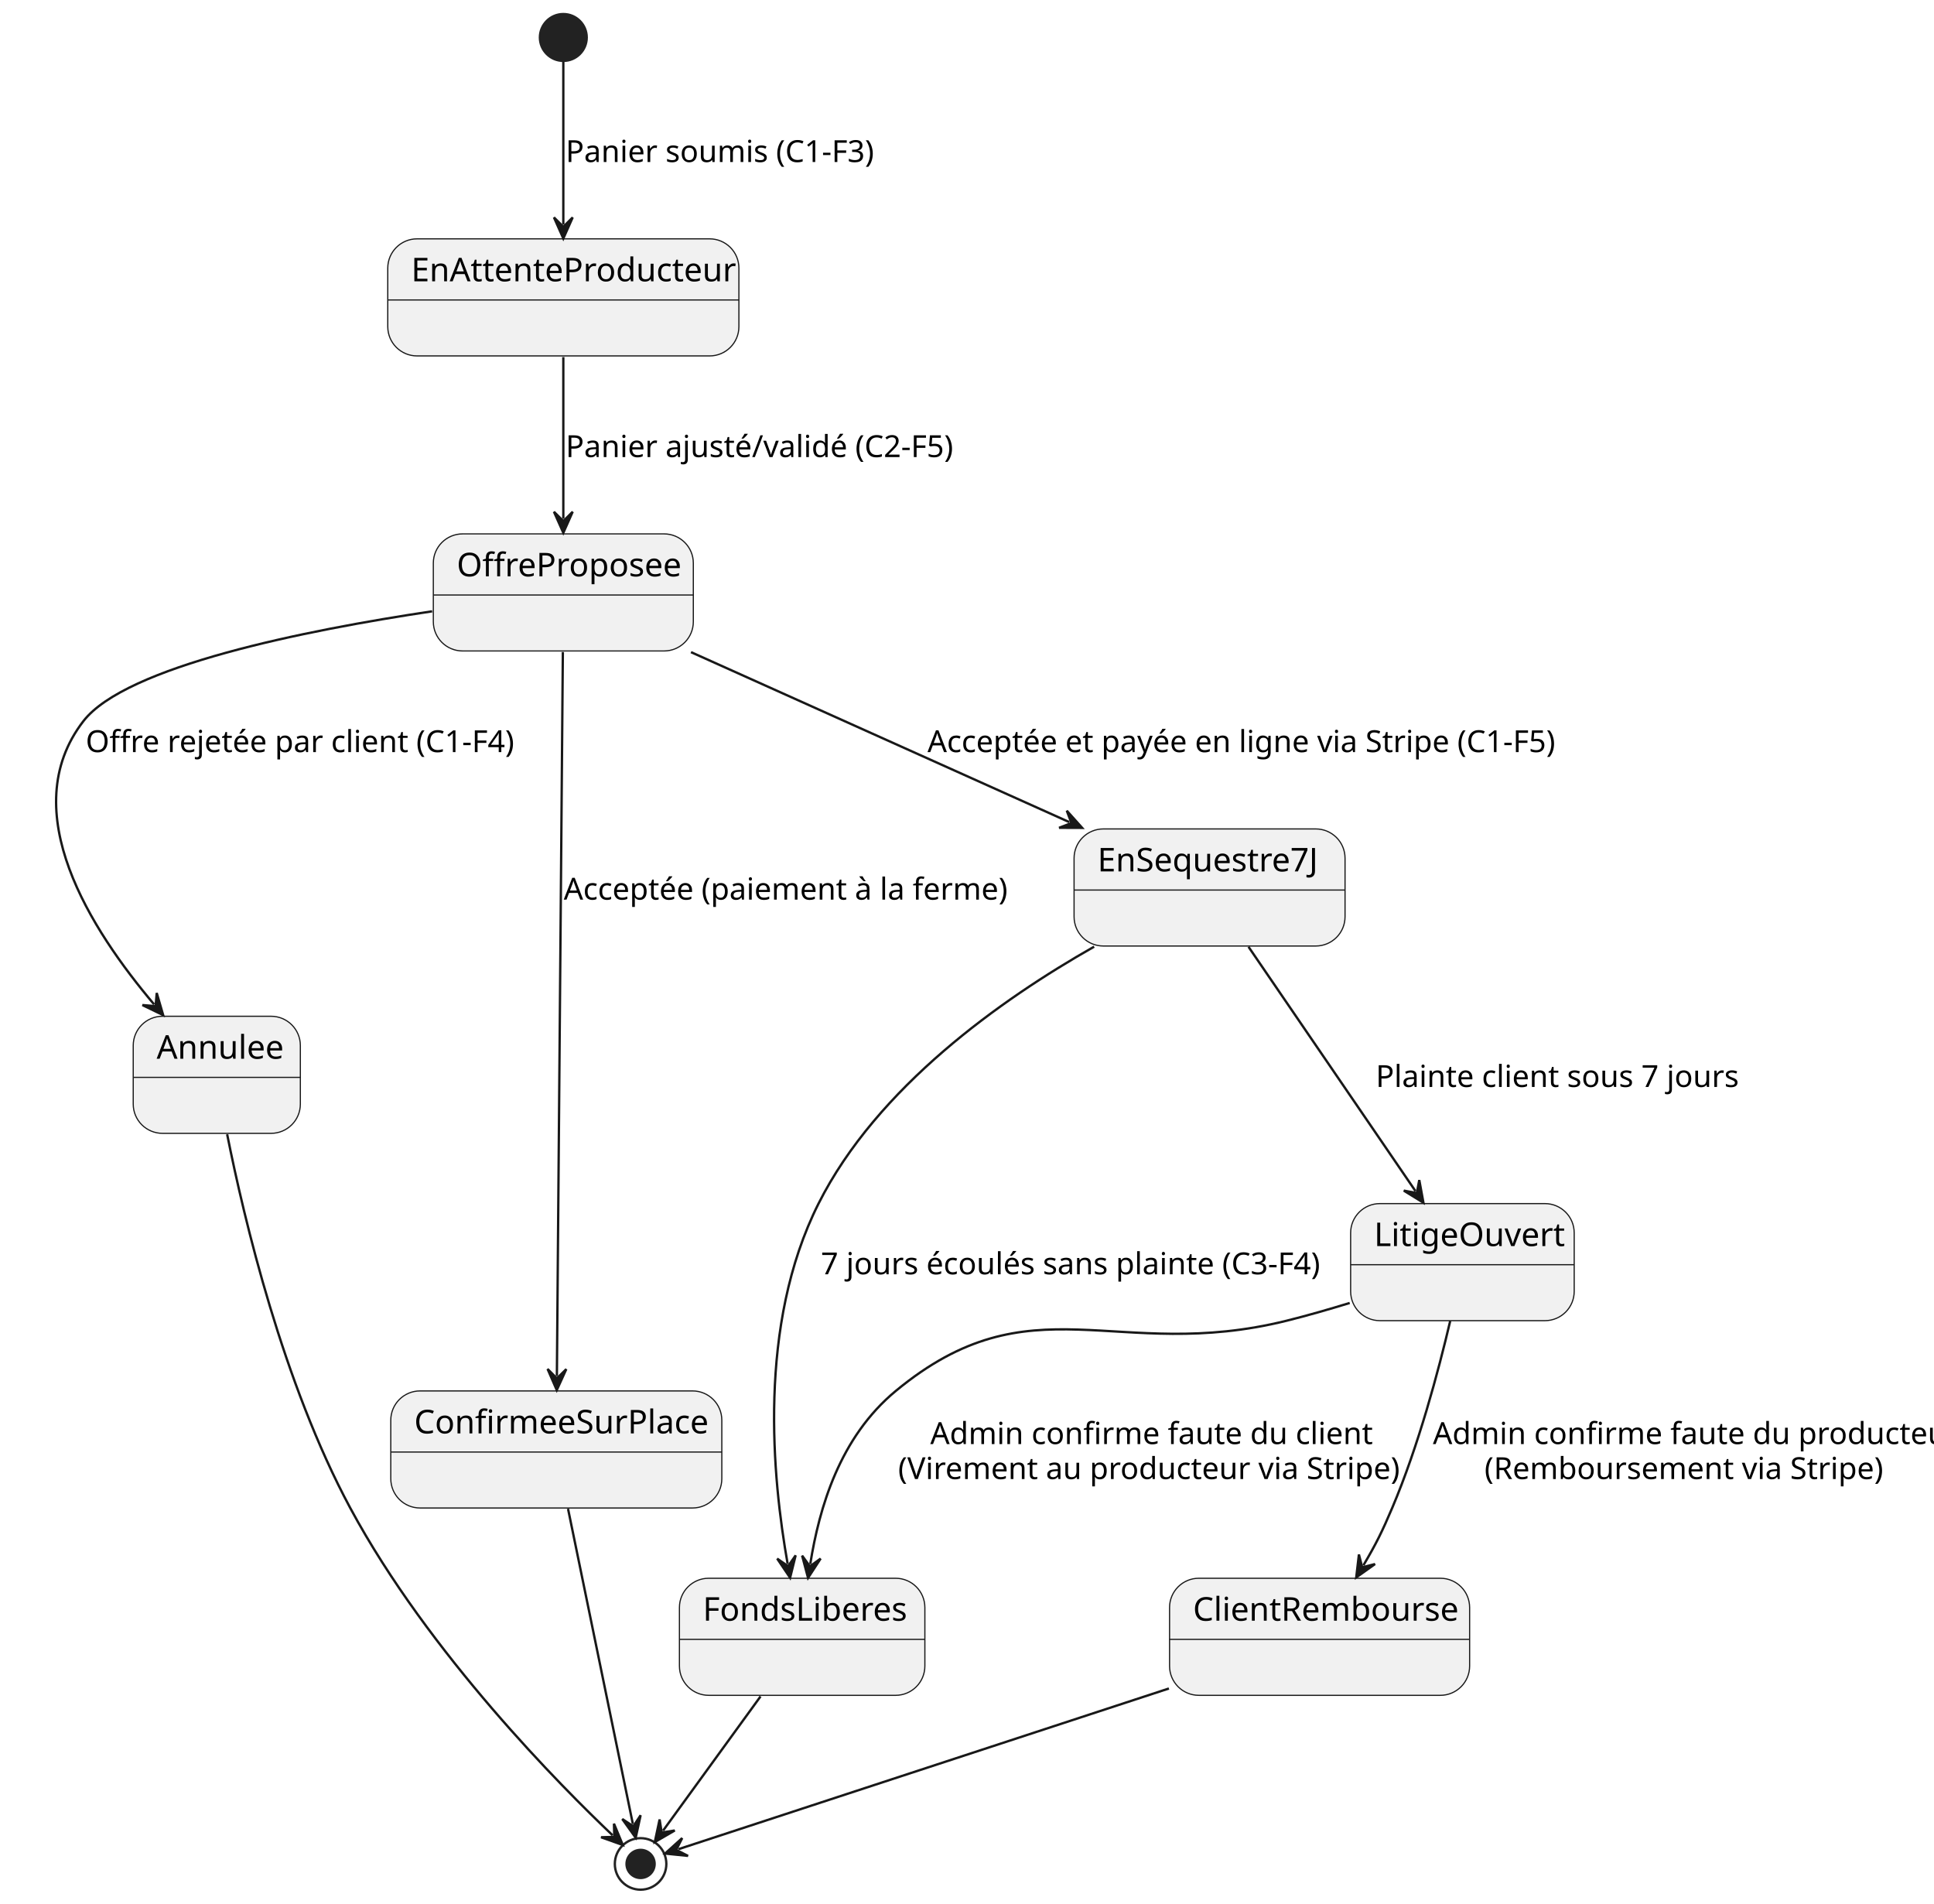
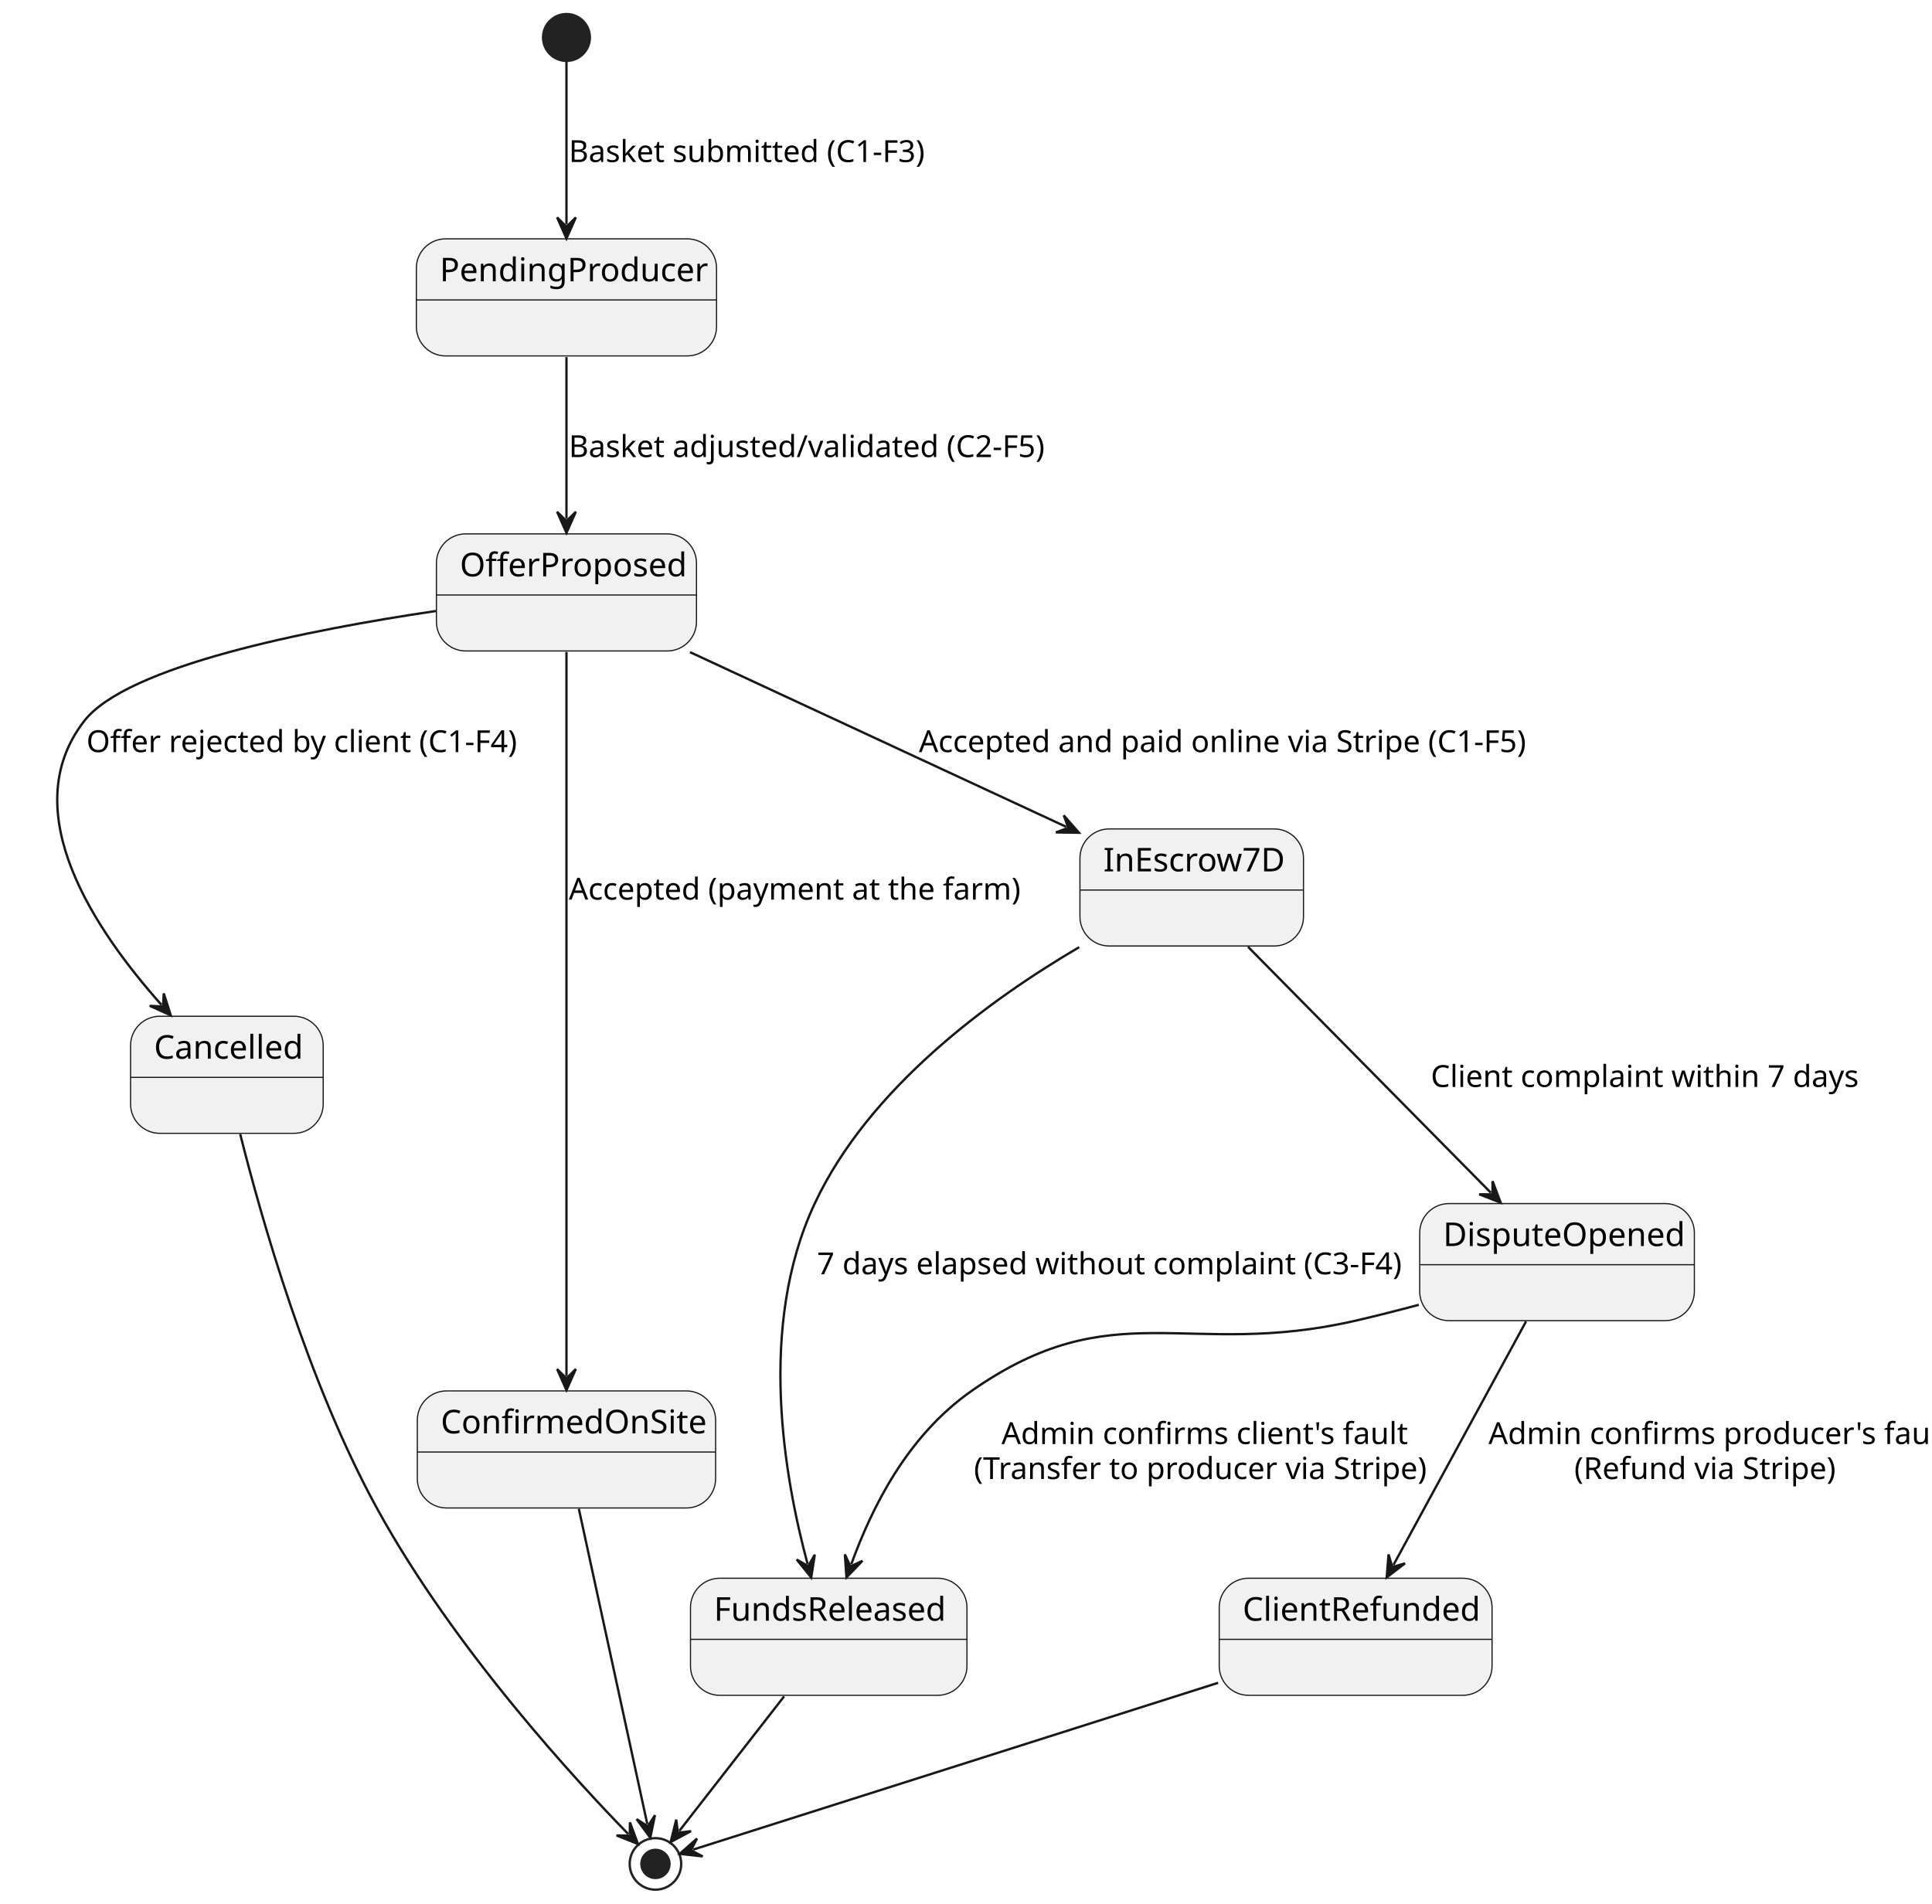
- <svg xmlns="http://www.w3.org/2000/svg" contentStyleType="text/css" data-diagram-type="STATE" height="813px" preserveAspectRatio="none" style="width:826px;height:813px;background:#FFFFFF;" version="1.1" viewBox="0 0 826 813" width="826px" zoomAndPan="magnify">
+ <svg xmlns="http://www.w3.org/2000/svg" contentStyleType="text/css" data-diagram-type="STATE" height="813px" preserveAspectRatio="none" style="width:825px;height:813px;background:#FFFFFF;" version="1.1" viewBox="0 0 825 813" width="825px" zoomAndPan="magnify">
  <defs />
  <g>
-     <ellipse cx="240.59" cy="16" fill="#222222" rx="10" ry="10" style="stroke:#222222;stroke-width:1;" />
-     <g id="EnAttenteProducteur">
-       <rect fill="#F1F1F1" height="50" rx="12.5" ry="12.5" style="stroke:#181818;stroke-width:0.5;" width="149.972" x="165.61" y="102" />
-       <line style="stroke:#181818;stroke-width:0.5;" x1="165.61" x2="315.582" y1="128.099" y2="128.099" />
-       <text fill="#000000" font-family="sans-serif" font-size="14" lengthAdjust="spacing" textLength="129.972" x="175.61" y="120.132">EnAttenteProducteur</text>
+     <ellipse cx="241.89" cy="16" fill="#222222" rx="10" ry="10" style="stroke:#222222;stroke-width:1;" />
+     <g id="PendingProducer">
+       <rect fill="#F1F1F1" height="50" rx="12.5" ry="12.5" style="stroke:#181818;stroke-width:0.5;" width="128.185" x="177.79" y="102" />
+       <line style="stroke:#181818;stroke-width:0.5;" x1="177.79" x2="305.976" y1="128.099" y2="128.099" />
+       <text fill="#000000" font-family="sans-serif" font-size="14" lengthAdjust="spacing" textLength="108.186" x="187.79" y="120.132">PendingProducer</text>
    </g>
-     <g id="OffreProposee">
-       <rect fill="#F1F1F1" height="50" rx="12.5" ry="12.5" style="stroke:#181818;stroke-width:0.5;" width="111.048" x="185.07" y="228" />
-       <line style="stroke:#181818;stroke-width:0.5;" x1="185.07" x2="296.118" y1="254.099" y2="254.099" />
-       <text fill="#000000" font-family="sans-serif" font-size="14" lengthAdjust="spacing" textLength="91.048" x="195.07" y="246.132">OffreProposee</text>
+     <g id="OfferProposed">
+       <rect fill="#F1F1F1" height="50" rx="12.5" ry="12.5" style="stroke:#181818;stroke-width:0.5;" width="111.048" x="186.36" y="228" />
+       <line style="stroke:#181818;stroke-width:0.5;" x1="186.36" x2="297.408" y1="254.099" y2="254.099" />
+       <text fill="#000000" font-family="sans-serif" font-size="14" lengthAdjust="spacing" textLength="91.048" x="196.36" y="246.132">OfferProposed</text>
    </g>
-     <g id="Annulee">
-       <rect fill="#F1F1F1" height="50" rx="12.5" ry="12.5" style="stroke:#181818;stroke-width:0.5;" width="71.379" x="56.9" y="434" />
-       <line style="stroke:#181818;stroke-width:0.5;" x1="56.9" x2="128.279" y1="460.099" y2="460.099" />
-       <text fill="#000000" font-family="sans-serif" font-size="14" lengthAdjust="spacing" textLength="51.379" x="66.9" y="452.132">Annulee</text>
+     <g id="Cancelled">
+       <rect fill="#F1F1F1" height="50" rx="12.5" ry="12.5" style="stroke:#181818;stroke-width:0.5;" width="82.262" x="55.75" y="434" />
+       <line style="stroke:#181818;stroke-width:0.5;" x1="55.75" x2="138.012" y1="460.099" y2="460.099" />
+       <text fill="#000000" font-family="sans-serif" font-size="14" lengthAdjust="spacing" textLength="62.262" x="65.75" y="452.132">Cancelled</text>
    </g>
-     <g id="ConfirmeeSurPlace">
-       <rect fill="#F1F1F1" height="50" rx="12.5" ry="12.5" style="stroke:#181818;stroke-width:0.5;" width="141.386" x="166.9" y="594" />
-       <line style="stroke:#181818;stroke-width:0.5;" x1="166.9" x2="308.286" y1="620.099" y2="620.099" />
-       <text fill="#000000" font-family="sans-serif" font-size="14" lengthAdjust="spacing" textLength="121.386" x="176.9" y="612.132">ConfirmeeSurPlace</text>
+     <g id="ConfirmedOnSite">
+       <rect fill="#F1F1F1" height="50" rx="12.5" ry="12.5" style="stroke:#181818;stroke-width:0.5;" width="127.379" x="178.2" y="594" />
+       <line style="stroke:#181818;stroke-width:0.5;" x1="178.2" x2="305.579" y1="620.099" y2="620.099" />
+       <text fill="#000000" font-family="sans-serif" font-size="14" lengthAdjust="spacing" textLength="107.379" x="188.2" y="612.132">ConfirmedOnSite</text>
    </g>
-     <g id="EnSequestre7J">
-       <rect fill="#F1F1F1" height="50" rx="12.5" ry="12.5" style="stroke:#181818;stroke-width:0.5;" width="115.731" x="458.73" y="354" />
-       <line style="stroke:#181818;stroke-width:0.5;" x1="458.73" x2="574.461" y1="380.099" y2="380.099" />
-       <text fill="#000000" font-family="sans-serif" font-size="14" lengthAdjust="spacing" textLength="95.731" x="468.73" y="372.132">EnSequestre7J</text>
+     <g id="InEscrow7D">
+       <rect fill="#F1F1F1" height="50" rx="12.5" ry="12.5" style="stroke:#181818;stroke-width:0.5;" width="95.469" x="461.15" y="354" />
+       <line style="stroke:#181818;stroke-width:0.5;" x1="461.15" x2="556.619" y1="380.099" y2="380.099" />
+       <text fill="#000000" font-family="sans-serif" font-size="14" lengthAdjust="spacing" textLength="75.469" x="471.15" y="372.132">InEscrow7D</text>
    </g>
-     <g id="FondsLiberes">
-       <rect fill="#F1F1F1" height="50" rx="12.5" ry="12.5" style="stroke:#181818;stroke-width:0.5;" width="104.827" x="290.18" y="674" />
-       <line style="stroke:#181818;stroke-width:0.5;" x1="290.18" x2="395.007" y1="700.099" y2="700.099" />
-       <text fill="#000000" font-family="sans-serif" font-size="14" lengthAdjust="spacing" textLength="84.827" x="300.18" y="692.132">FondsLiberes</text>
+     <g id="FundsReleased">
+       <rect fill="#F1F1F1" height="50" rx="12.5" ry="12.5" style="stroke:#181818;stroke-width:0.5;" width="118.061" x="294.85" y="674" />
+       <line style="stroke:#181818;stroke-width:0.5;" x1="294.85" x2="412.911" y1="700.099" y2="700.099" />
+       <text fill="#000000" font-family="sans-serif" font-size="14" lengthAdjust="spacing" textLength="98.061" x="304.85" y="692.132">FundsReleased</text>
    </g>
-     <g id="LitigeOuvert">
-       <rect fill="#F1F1F1" height="50" rx="12.5" ry="12.5" style="stroke:#181818;stroke-width:0.5;" width="95.482" x="576.85" y="514" />
-       <line style="stroke:#181818;stroke-width:0.5;" x1="576.85" x2="672.332" y1="540.099" y2="540.099" />
-       <text fill="#000000" font-family="sans-serif" font-size="14" lengthAdjust="spacing" textLength="75.482" x="586.85" y="532.132">LitigeOuvert</text>
+     <g id="DisputeOpened">
+       <rect fill="#F1F1F1" height="50" rx="12.5" ry="12.5" style="stroke:#181818;stroke-width:0.5;" width="117.289" x="606.24" y="514" />
+       <line style="stroke:#181818;stroke-width:0.5;" x1="606.24" x2="723.529" y1="540.099" y2="540.099" />
+       <text fill="#000000" font-family="sans-serif" font-size="14" lengthAdjust="spacing" textLength="97.289" x="616.24" y="532.132">DisputeOpened</text>
    </g>
-     <g id="ClientRembourse">
-       <rect fill="#F1F1F1" height="50" rx="12.5" ry="12.5" style="stroke:#181818;stroke-width:0.5;" width="128.158" x="499.51" y="674" />
-       <line style="stroke:#181818;stroke-width:0.5;" x1="499.51" x2="627.668" y1="700.099" y2="700.099" />
-       <text fill="#000000" font-family="sans-serif" font-size="14" lengthAdjust="spacing" textLength="108.158" x="509.51" y="692.132">ClientRembourse</text>
+     <g id="ClientRefunded">
+       <rect fill="#F1F1F1" height="50" rx="12.5" ry="12.5" style="stroke:#181818;stroke-width:0.5;" width="116.51" x="520.63" y="674" />
+       <line style="stroke:#181818;stroke-width:0.5;" x1="520.63" x2="637.14" y1="700.099" y2="700.099" />
+       <text fill="#000000" font-family="sans-serif" font-size="14" lengthAdjust="spacing" textLength="96.51" x="530.63" y="692.132">ClientRefunded</text>
    </g>
-     <ellipse cx="273.59" cy="796" fill="none" rx="11" ry="11" style="stroke:#222222;stroke-width:1;" />
-     <ellipse cx="273.59" cy="796" fill="#222222" rx="6" ry="6" style="stroke:#222222;stroke-width:1;" />
-     <g class="link" data-entity-1="*start*" data-entity-2="EnAttenteProducteur" data-source-line="551" data-uid="lnk4" id="link_*start*_EnAttenteProducteur">
-       <path d="M240.59,26.29 C240.59,42.87 240.59,72.03 240.59,95.85" fill="none" id="*start*-to-EnAttenteProducteur" style="stroke:#181818;stroke-width:1;" />
-       <polygon fill="#181818" points="240.59,101.85,244.59,92.85,240.59,96.85,236.59,92.85,240.59,101.85" style="stroke:#181818;stroke-width:1;" />
-       <text fill="#000000" font-family="sans-serif" font-size="13" lengthAdjust="spacing" textLength="130.755" x="241.59" y="69.194">Panier soumis (C1-F3)</text>
+     <ellipse cx="279.89" cy="796" fill="none" rx="11" ry="11" style="stroke:#222222;stroke-width:1;" />
+     <ellipse cx="279.89" cy="796" fill="#222222" rx="6" ry="6" style="stroke:#222222;stroke-width:1;" />
+     <g class="link" data-entity-1="*start*" data-entity-2="PendingProducer" data-source-line="554" data-uid="lnk4" id="link_*start*_PendingProducer">
+       <path d="M241.89,26.29 C241.89,42.87 241.89,72.03 241.89,95.85" fill="none" id="*start*-to-PendingProducer" style="stroke:#181818;stroke-width:1;" />
+       <polygon fill="#181818" points="241.89,101.85,245.89,92.85,241.89,96.85,237.89,92.85,241.89,101.85" style="stroke:#181818;stroke-width:1;" />
+       <text fill="#000000" font-family="sans-serif" font-size="13" lengthAdjust="spacing" textLength="148.103" x="242.89" y="69.194">Basket submitted (C1-F3)</text>
    </g>
-     <g class="link" data-entity-1="EnAttenteProducteur" data-entity-2="OffreProposee" data-source-line="552" data-uid="lnk6" id="link_EnAttenteProducteur_OffreProposee">
-       <path d="M240.59,152.5 C240.59,174.24 240.59,199.83 240.59,221.55" fill="none" id="EnAttenteProducteur-to-OffreProposee" style="stroke:#181818;stroke-width:1;" />
-       <polygon fill="#181818" points="240.59,227.55,244.59,218.55,240.59,222.55,236.59,218.55,240.59,227.55" style="stroke:#181818;stroke-width:1;" />
-       <text fill="#000000" font-family="sans-serif" font-size="13" lengthAdjust="spacing" textLength="161.846" x="241.59" y="195.194">Panier ajusté/validé (C2-F5)</text>
+     <g class="link" data-entity-1="PendingProducer" data-entity-2="OfferProposed" data-source-line="555" data-uid="lnk6" id="link_PendingProducer_OfferProposed">
+       <path d="M241.89,152.5 C241.89,174.24 241.89,199.83 241.89,221.55" fill="none" id="PendingProducer-to-OfferProposed" style="stroke:#181818;stroke-width:1;" />
+       <polygon fill="#181818" points="241.89,227.55,245.89,218.55,241.89,222.55,237.89,218.55,241.89,227.55" style="stroke:#181818;stroke-width:1;" />
+       <text fill="#000000" font-family="sans-serif" font-size="13" lengthAdjust="spacing" textLength="196.542" x="242.89" y="195.194">Basket adjusted/validated (C2-F5)</text>
    </g>
-     <g class="link" data-entity-1="OffreProposee" data-entity-2="Annulee" data-source-line="554" data-uid="lnk8" id="link_OffreProposee_Annulee">
-       <path d="M184.58,261.06 C130.34,269.18 53.71,284.5 35.59,308 C6,346.39 39.097,397.307 65.817,428.927" fill="none" id="OffreProposee-to-Annulee" style="stroke:#181818;stroke-width:1;" />
-       <polygon fill="#181818" points="69.69,433.51,66.936,424.054,66.463,429.691,60.826,429.217,69.69,433.51" style="stroke:#181818;stroke-width:1;" />
-       <text fill="#000000" font-family="sans-serif" font-size="13" lengthAdjust="spacing" textLength="177.004" x="36.59" y="321.194">Offre rejetée par client (C1-F4)</text>
+     <g class="link" data-entity-1="OfferProposed" data-entity-2="Cancelled" data-source-line="557" data-uid="lnk8" id="link_OfferProposed_Cancelled">
+       <path d="M186.11,260.94 C131.57,269.01 54.15,284.33 35.89,308 C6,346.73 40.934,397.625 68.934,429.125" fill="none" id="OfferProposed-to-Cancelled" style="stroke:#181818;stroke-width:1;" />
+       <polygon fill="#181818" points="72.92,433.61,69.93,424.226,69.598,429.873,63.951,429.541,72.92,433.61" style="stroke:#181818;stroke-width:1;" />
+       <text fill="#000000" font-family="sans-serif" font-size="13" lengthAdjust="spacing" textLength="178.445" x="36.89" y="321.194">Offer rejected by client (C1-F4)</text>
    </g>
-     <g class="link" data-entity-1="OffreProposee" data-entity-2="ConfirmeeSurPlace" data-source-line="555" data-uid="lnk10" id="link_OffreProposee_ConfirmeeSurPlace">
-       <path d="M240.39,278.45 C239.84,344.76 238.39,521.47 237.84,587.66" fill="none" id="OffreProposee-to-ConfirmeeSurPlace" style="stroke:#181818;stroke-width:1;" />
-       <polygon fill="#181818" points="237.79,593.66,241.865,584.693,237.832,588.66,233.865,584.627,237.79,593.66" style="stroke:#181818;stroke-width:1;" />
-       <text fill="#000000" font-family="sans-serif" font-size="13" lengthAdjust="spacing" textLength="181.365" x="240.77" y="384.194">Acceptée (paiement à la ferme)</text>
+     <g class="link" data-entity-1="OfferProposed" data-entity-2="ConfirmedOnSite" data-source-line="558" data-uid="lnk10" id="link_OfferProposed_ConfirmedOnSite">
+       <path d="M241.89,278.45 C241.89,344.76 241.89,521.47 241.89,587.66" fill="none" id="OfferProposed-to-ConfirmedOnSite" style="stroke:#181818;stroke-width:1;" />
+       <polygon fill="#181818" points="241.89,593.66,245.89,584.66,241.89,588.66,237.89,584.66,241.89,593.66" style="stroke:#181818;stroke-width:1;" />
+       <text fill="#000000" font-family="sans-serif" font-size="13" lengthAdjust="spacing" textLength="182.083" x="242.89" y="384.194">Accepted (payment at the farm)</text>
    </g>
-     <g class="link" data-entity-1="OffreProposee" data-entity-2="EnSequestre7J" data-source-line="556" data-uid="lnk12" id="link_OffreProposee_EnSequestre7J">
-       <path d="M295.12,278.5 C343.51,300.24 408.347,329.372 456.707,351.092" fill="none" id="OffreProposee-to-EnSequestre7J" style="stroke:#181818;stroke-width:1;" />
-       <polygon fill="#181818" points="462.18,353.55,455.609,346.214,457.619,351.502,452.331,353.512,462.18,353.55" style="stroke:#181818;stroke-width:1;" />
-       <text fill="#000000" font-family="sans-serif" font-size="13" lengthAdjust="spacing" textLength="263.028" x="396.12" y="321.194">Acceptée et payée en ligne via Stripe (C1-F5)</text>
+     <g class="link" data-entity-1="OfferProposed" data-entity-2="InEscrow7D" data-source-line="559" data-uid="lnk12" id="link_OfferProposed_InEscrow7D">
+       <path d="M294.64,278.5 C342.96,300.94 408.469,331.362 455.288,353.112" fill="none" id="OfferProposed-to-InEscrow7D" style="stroke:#181818;stroke-width:1;" />
+       <polygon fill="#181818" points="460.73,355.64,454.253,348.221,456.195,353.534,450.882,355.476,460.73,355.64" style="stroke:#181818;stroke-width:1;" />
+       <text fill="#000000" font-family="sans-serif" font-size="13" lengthAdjust="spacing" textLength="252.192" x="392.37" y="321.194">Accepted and paid online via Stripe (C1-F5)</text>
    </g>
-     <g class="link" data-entity-1="EnSequestre7J" data-entity-2="FondsLiberes" data-source-line="558" data-uid="lnk14" id="link_EnSequestre7J_FondsLiberes">
-       <path d="M467.3,404.28 C427.69,426.75 374.66,464.19 349.59,514 C323.43,565.97 329.882,631.132 336.402,667.882" fill="none" id="EnSequestre7J-to-FondsLiberes" style="stroke:#181818;stroke-width:1;" />
-       <polygon fill="#181818" points="337.45,673.79,339.816,664.23,336.577,668.867,331.939,665.627,337.45,673.79" style="stroke:#181818;stroke-width:1;" />
-       <text fill="#000000" font-family="sans-serif" font-size="13" lengthAdjust="spacing" textLength="208.819" x="350.59" y="544.194">7 jours écoulés sans plainte (C3-F4)</text>
+     <g class="link" data-entity-1="InEscrow7D" data-entity-2="FundsReleased" data-source-line="561" data-uid="lnk14" id="link_InEscrow7D_FundsReleased">
+       <path d="M460.84,404.49 C422.33,427.09 371.04,464.61 347.89,514 C323.26,566.53 335.014,631.265 344.844,667.875" fill="none" id="InEscrow7D-to-FundsReleased" style="stroke:#181818;stroke-width:1;" />
+       <polygon fill="#181818" points="346.4,673.67,347.929,663.941,345.103,668.841,340.203,666.015,346.4,673.67" style="stroke:#181818;stroke-width:1;" />
+       <text fill="#000000" font-family="sans-serif" font-size="13" lengthAdjust="spacing" textLength="239.891" x="348.89" y="544.194">7 days elapsed without complaint (C3-F4)</text>
    </g>
-     <g class="link" data-entity-1="EnSequestre7J" data-entity-2="LitigeOuvert" data-source-line="559" data-uid="lnk16" id="link_EnSequestre7J_LitigeOuvert">
-       <path d="M533.23,404.34 C553.53,434.03 584.243,478.977 604.553,508.677" fill="none" id="EnSequestre7J-to-LitigeOuvert" style="stroke:#181818;stroke-width:1;" />
-       <polygon fill="#181818" points="607.94,513.63,606.162,503.943,605.118,509.503,599.558,508.459,607.94,513.63" style="stroke:#181818;stroke-width:1;" />
-       <text fill="#000000" font-family="sans-serif" font-size="13" lengthAdjust="spacing" textLength="147.412" x="587.58" y="464.194">Plainte client sous 7 jours</text>
+     <g class="link" data-entity-1="InEscrow7D" data-entity-2="DisputeOpened" data-source-line="562" data-uid="lnk16" id="link_InEscrow7D_DisputeOpened">
+       <path d="M532.92,404.34 C562.23,434.03 607.284,479.661 636.614,509.361" fill="none" id="InEscrow7D-to-DisputeOpened" style="stroke:#181818;stroke-width:1;" />
+       <polygon fill="#181818" points="640.83,513.63,637.352,504.416,637.317,510.072,631.66,510.037,640.83,513.63" style="stroke:#181818;stroke-width:1;" />
+       <text fill="#000000" font-family="sans-serif" font-size="13" lengthAdjust="spacing" textLength="171.247" x="610.97" y="464.194">Client complaint within 7 days</text>
    </g>
-     <g class="link" data-entity-1="LitigeOuvert" data-entity-2="ClientRembourse" data-source-line="561" data-uid="lnk18" id="link_LitigeOuvert_ClientRembourse">
-       <path d="M619.38,564.1 C614.34,585.55 605.81,617.53 594.59,644 C590.33,654.05 587.669,659.418 582.299,668.479" fill="none" id="LitigeOuvert-to-ClientRembourse" style="stroke:#181818;stroke-width:1;" />
-       <polygon fill="#181818" points="579.24,673.64,587.27,667.937,581.789,669.339,580.388,663.858,579.24,673.64" style="stroke:#181818;stroke-width:1;" />
-       <text fill="#000000" font-family="sans-serif" font-size="13" lengthAdjust="spacing" textLength="206.667" x="611.98" y="616.694">Admin confirme faute du producteur</text>
-       <text fill="#000000" font-family="sans-serif" font-size="13" lengthAdjust="spacing" textLength="162.557" x="634.035" y="631.643">(Remboursement via Stripe)</text>
+     <g class="link" data-entity-1="DisputeOpened" data-entity-2="ClientRefunded" data-source-line="564" data-uid="lnk18" id="link_DisputeOpened_ClientRefunded">
+       <path d="M651.64,564.34 C635.48,594.03 611.189,638.66 595.019,668.36" fill="none" id="DisputeOpened-to-ClientRefunded" style="stroke:#181818;stroke-width:1;" />
+       <polygon fill="#181818" points="592.15,673.63,599.967,667.638,594.541,669.239,592.94,663.813,592.15,673.63" style="stroke:#181818;stroke-width:1;" />
+       <text fill="#000000" font-family="sans-serif" font-size="13" lengthAdjust="spacing" textLength="181.664" x="635.61" y="616.694">Admin confirms producer's fault</text>
+       <text fill="#000000" font-family="sans-serif" font-size="13" lengthAdjust="spacing" textLength="108.38" x="672.252" y="631.643">(Refund via Stripe)</text>
    </g>
-     <g class="link" data-entity-1="LitigeOuvert" data-entity-2="FondsLiberes" data-source-line="562" data-uid="lnk19" id="link_LitigeOuvert_FondsLiberes">
-       <path d="M576.45,556.44 C567.58,559.17 558.35,561.82 549.59,564 C476.41,582.2 440.72,545.96 382.59,594 C358.59,613.84 349.898,643.935 346.058,667.935" fill="none" id="LitigeOuvert-to-FondsLiberes" style="stroke:#181818;stroke-width:1;" />
-       <polygon fill="#181818" points="345.11,673.86,350.482,665.605,345.9,668.923,342.582,664.341,345.11,673.86" style="stroke:#181818;stroke-width:1;" />
-       <text fill="#000000" font-family="sans-serif" font-size="13" lengthAdjust="spacing" textLength="174.865" x="397.314" y="616.694">Admin confirme faute du client</text>
-       <text fill="#000000" font-family="sans-serif" font-size="13" lengthAdjust="spacing" textLength="202.312" x="383.59" y="631.643">(Virement au producteur via Stripe)</text>
+     <g class="link" data-entity-1="DisputeOpened" data-entity-2="FundsReleased" data-source-line="565" data-uid="lnk19" id="link_DisputeOpened_FundsReleased">
+       <path d="M605.85,557.24 C596.85,559.64 587.65,561.98 578.89,564 C506.68,580.64 475.59,551.51 414.89,594 C387.28,613.32 372.327,643.844 363.507,668.014" fill="none" id="DisputeOpened-to-FundsReleased" style="stroke:#181818;stroke-width:1;" />
+       <polygon fill="#181818" points="361.45,673.65,368.293,666.567,363.164,668.953,360.778,663.824,361.45,673.65" style="stroke:#181818;stroke-width:1;" />
+       <text fill="#000000" font-family="sans-serif" font-size="13" lengthAdjust="spacing" textLength="160.704" x="427.655" y="616.694">Admin confirms client's fault</text>
+       <text fill="#000000" font-family="sans-serif" font-size="13" lengthAdjust="spacing" textLength="184.234" x="415.89" y="631.643">(Transfer to producer via Stripe)</text>
    </g>
-     <g class="link" data-entity-1="Annulee" data-entity-2="*end*" data-source-line="564" data-uid="lnk21" id="link_Annulee_*end*">
-       <path d="M97.01,484.4 C104.28,520.79 120.89,590.71 149.59,644 C183.21,706.42 240.231,763.426 261.641,783.776" fill="none" id="Annulee-to-*end*" style="stroke:#181818;stroke-width:1;" />
-       <polygon fill="#181818" points="265.99,787.91,262.222,778.81,262.366,784.465,256.711,784.609,265.99,787.91" style="stroke:#181818;stroke-width:1;" />
+     <g class="link" data-entity-1="Cancelled" data-entity-2="*end*" data-source-line="567" data-uid="lnk21" id="link_Cancelled_*end*">
+       <path d="M102.57,484.3 C111.66,520.56 131.48,590.31 160.89,644 C194.24,704.89 247.759,762.226 268.229,783.197" fill="none" id="Cancelled-to-*end*" style="stroke:#181818;stroke-width:1;" />
+       <polygon fill="#181818" points="272.42,787.49,268.996,778.256,268.927,783.912,263.271,783.844,272.42,787.49" style="stroke:#181818;stroke-width:1;" />
    </g>
-     <g class="link" data-entity-1="ConfirmeeSurPlace" data-entity-2="*end*" data-source-line="565" data-uid="lnk22" id="link_ConfirmeeSurPlace_*end*">
-       <path d="M242.6,644.33 C250.6,683.21 264.71,751.853 270.29,778.953" fill="none" id="ConfirmeeSurPlace-to-*end*" style="stroke:#181818;stroke-width:1;" />
-       <polygon fill="#181818" points="271.5,784.83,273.603,775.208,270.492,779.933,265.767,776.822,271.5,784.83" style="stroke:#181818;stroke-width:1;" />
+     <g class="link" data-entity-1="ConfirmedOnSite" data-entity-2="*end*" data-source-line="568" data-uid="lnk22" id="link_ConfirmedOnSite_*end*">
+       <path d="M247.17,644.33 C255.61,683.21 270.516,751.867 276.406,778.967" fill="none" id="ConfirmedOnSite-to-*end*" style="stroke:#181818;stroke-width:1;" />
+       <polygon fill="#181818" points="277.68,784.83,279.677,775.186,276.618,779.944,271.86,776.885,277.68,784.83" style="stroke:#181818;stroke-width:1;" />
    </g>
-     <g class="link" data-entity-1="FondsLiberes" data-entity-2="*end*" data-source-line="566" data-uid="lnk23" id="link_FondsLiberes_*end*">
-       <path d="M324.82,724.46 C309.97,744.92 293.186,768.025 283.186,781.795" fill="none" id="FondsLiberes-to-*end*" style="stroke:#181818;stroke-width:1;" />
-       <polygon fill="#181818" points="279.66,786.65,288.185,781.718,282.598,782.604,281.712,777.017,279.66,786.65" style="stroke:#181818;stroke-width:1;" />
+     <g class="link" data-entity-1="FundsReleased" data-entity-2="*end*" data-source-line="569" data-uid="lnk23" id="link_FundsReleased_*end*">
+       <path d="M334.83,724.46 C318.9,744.92 300.796,768.146 290.076,781.916" fill="none" id="FundsReleased-to-*end*" style="stroke:#181818;stroke-width:1;" />
+       <polygon fill="#181818" points="286.39,786.65,295.075,782.005,289.462,782.705,288.762,777.091,286.39,786.65" style="stroke:#181818;stroke-width:1;" />
    </g>
-     <g class="link" data-entity-1="ClientRembourse" data-entity-2="*end*" data-source-line="567" data-uid="lnk24" id="link_ClientRembourse_*end*">
-       <path d="M499.23,721.08 C427.81,744.48 323.822,778.542 289.752,789.702" fill="none" id="ClientRembourse-to-*end*" style="stroke:#181818;stroke-width:1;" />
-       <polygon fill="#181818" points="284.05,791.57,293.848,792.57,288.802,790.014,291.358,784.967,284.05,791.57" style="stroke:#181818;stroke-width:1;" />
+     <g class="link" data-entity-1="ClientRefunded" data-entity-2="*end*" data-source-line="570" data-uid="lnk24" id="link_ClientRefunded_*end*">
+       <path d="M520.17,718.66 C446.7,742 331.868,778.483 295.988,789.883" fill="none" id="ClientRefunded-to-*end*" style="stroke:#181818;stroke-width:1;" />
+       <polygon fill="#181818" points="290.27,791.7,300.059,792.787,295.035,790.186,297.636,785.163,290.27,791.7" style="stroke:#181818;stroke-width:1;" />
    </g>
  </g>
</svg>
